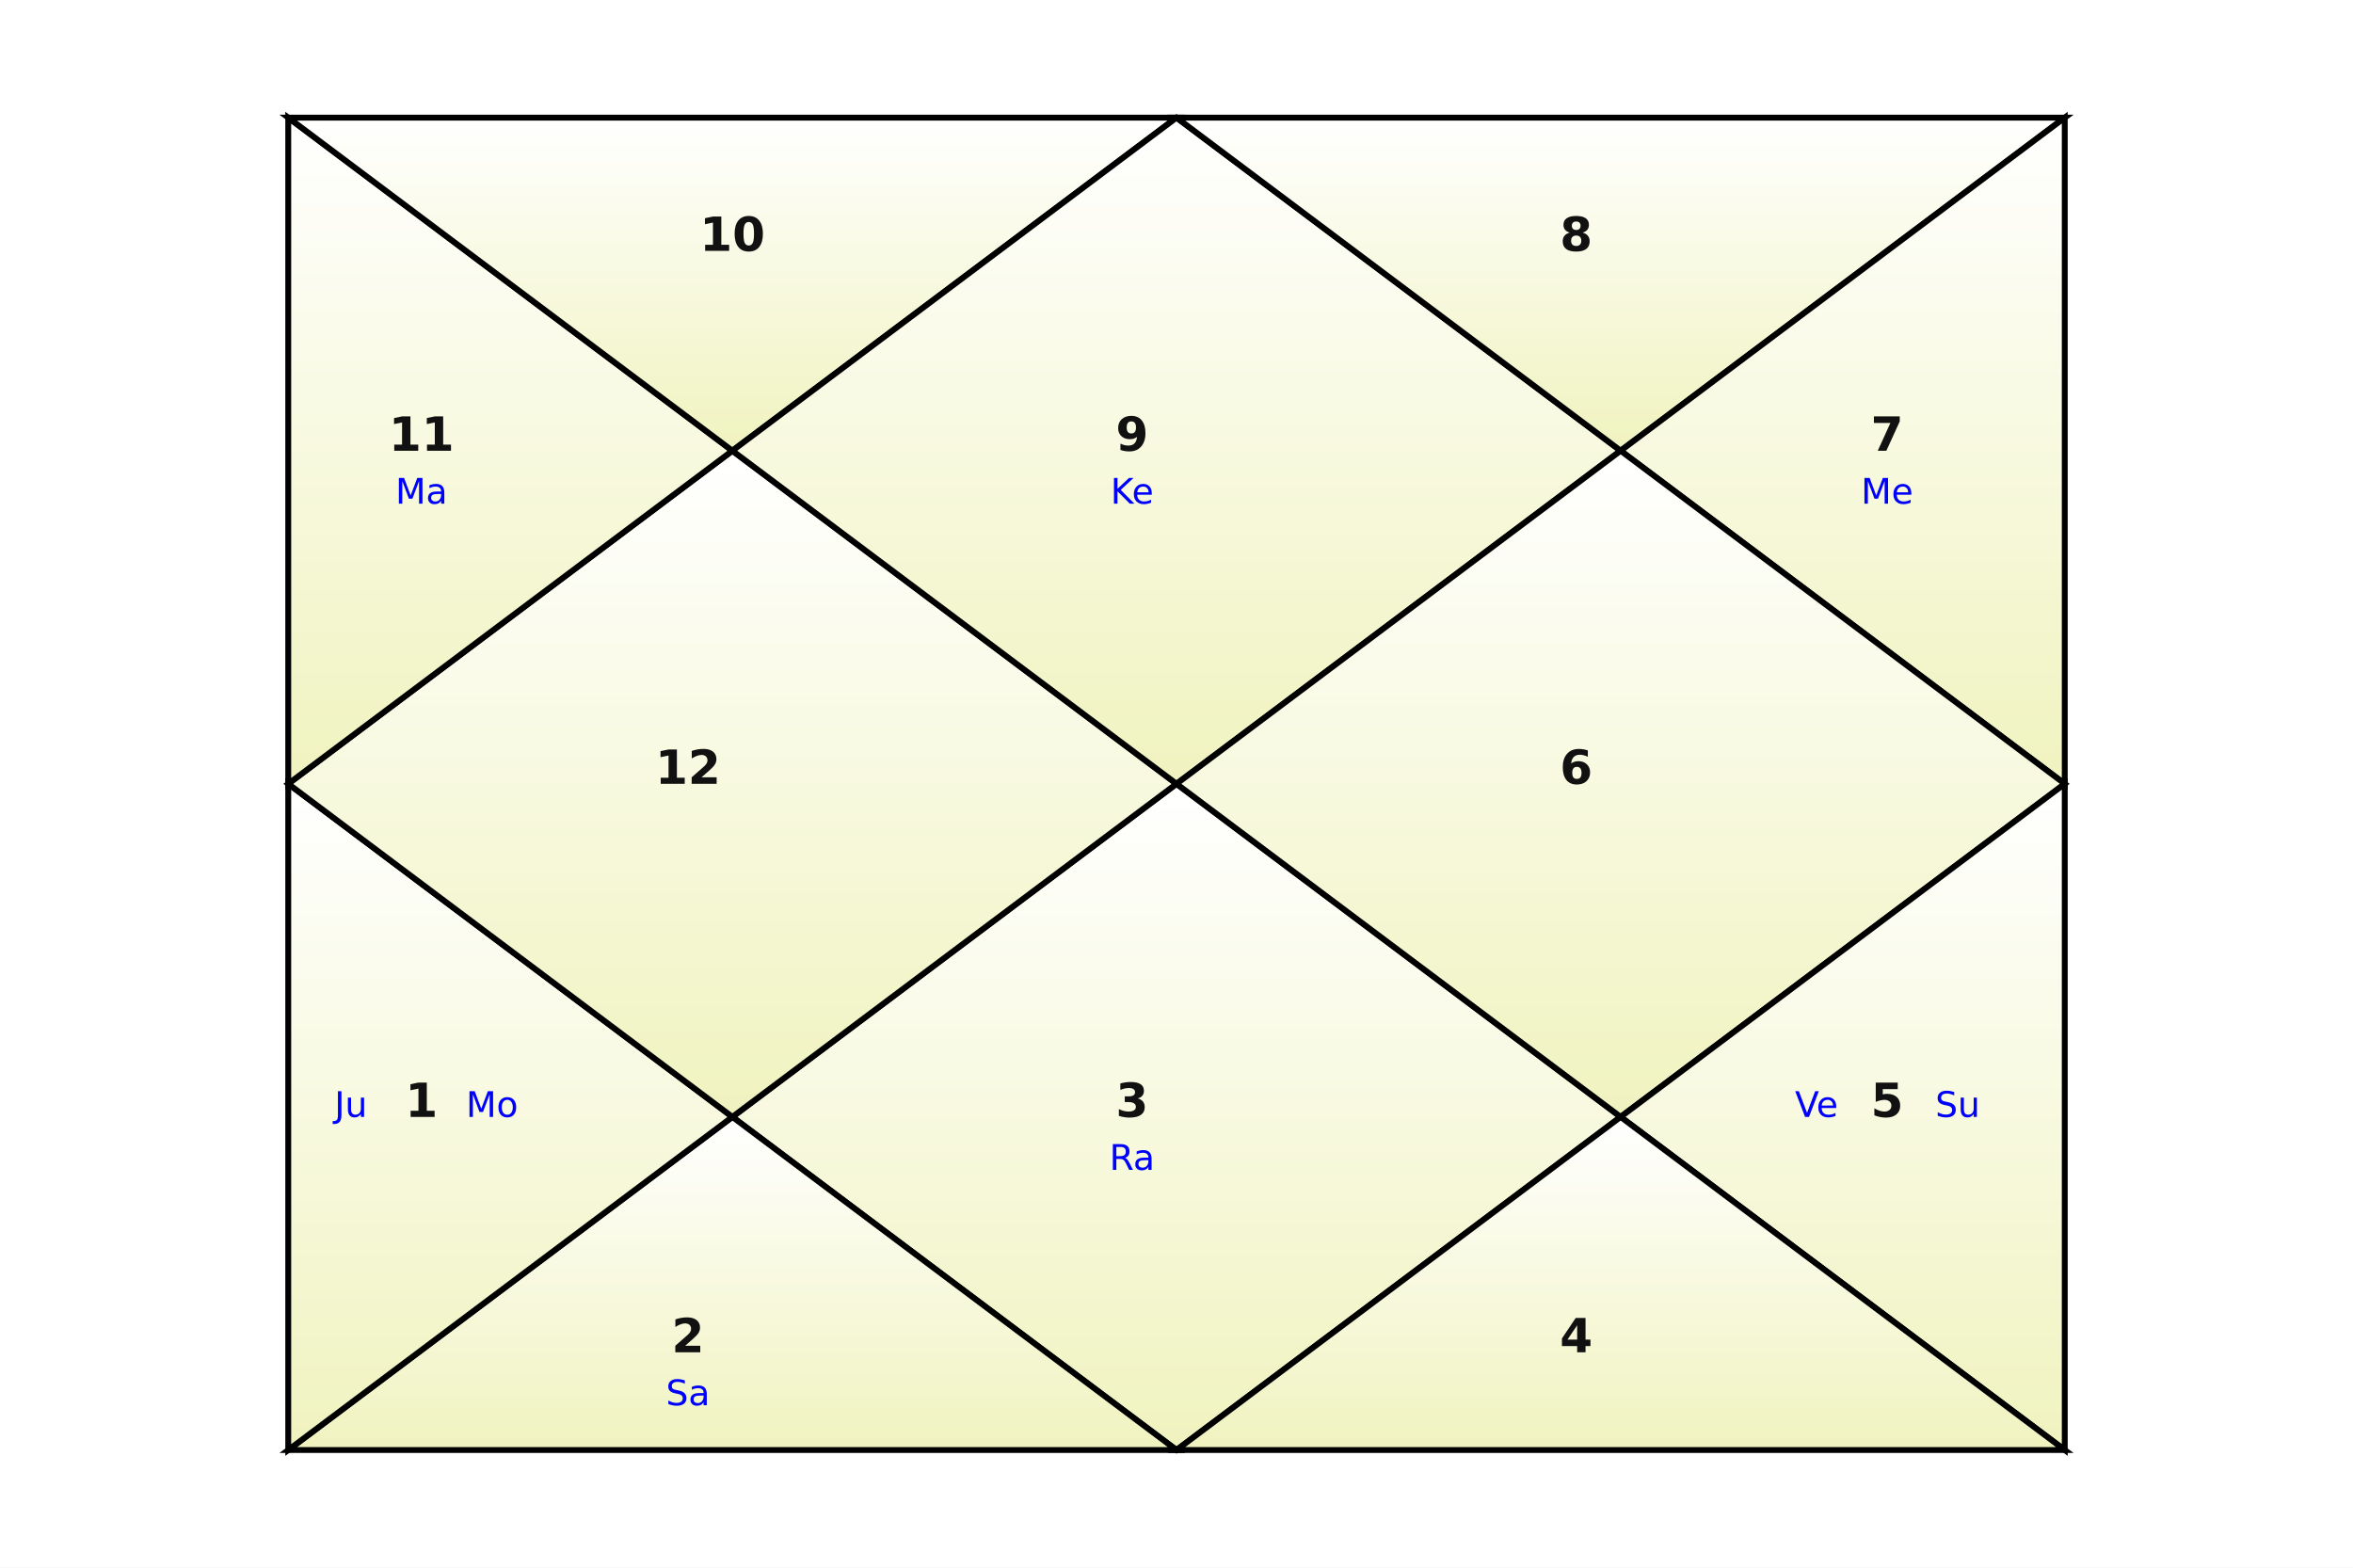
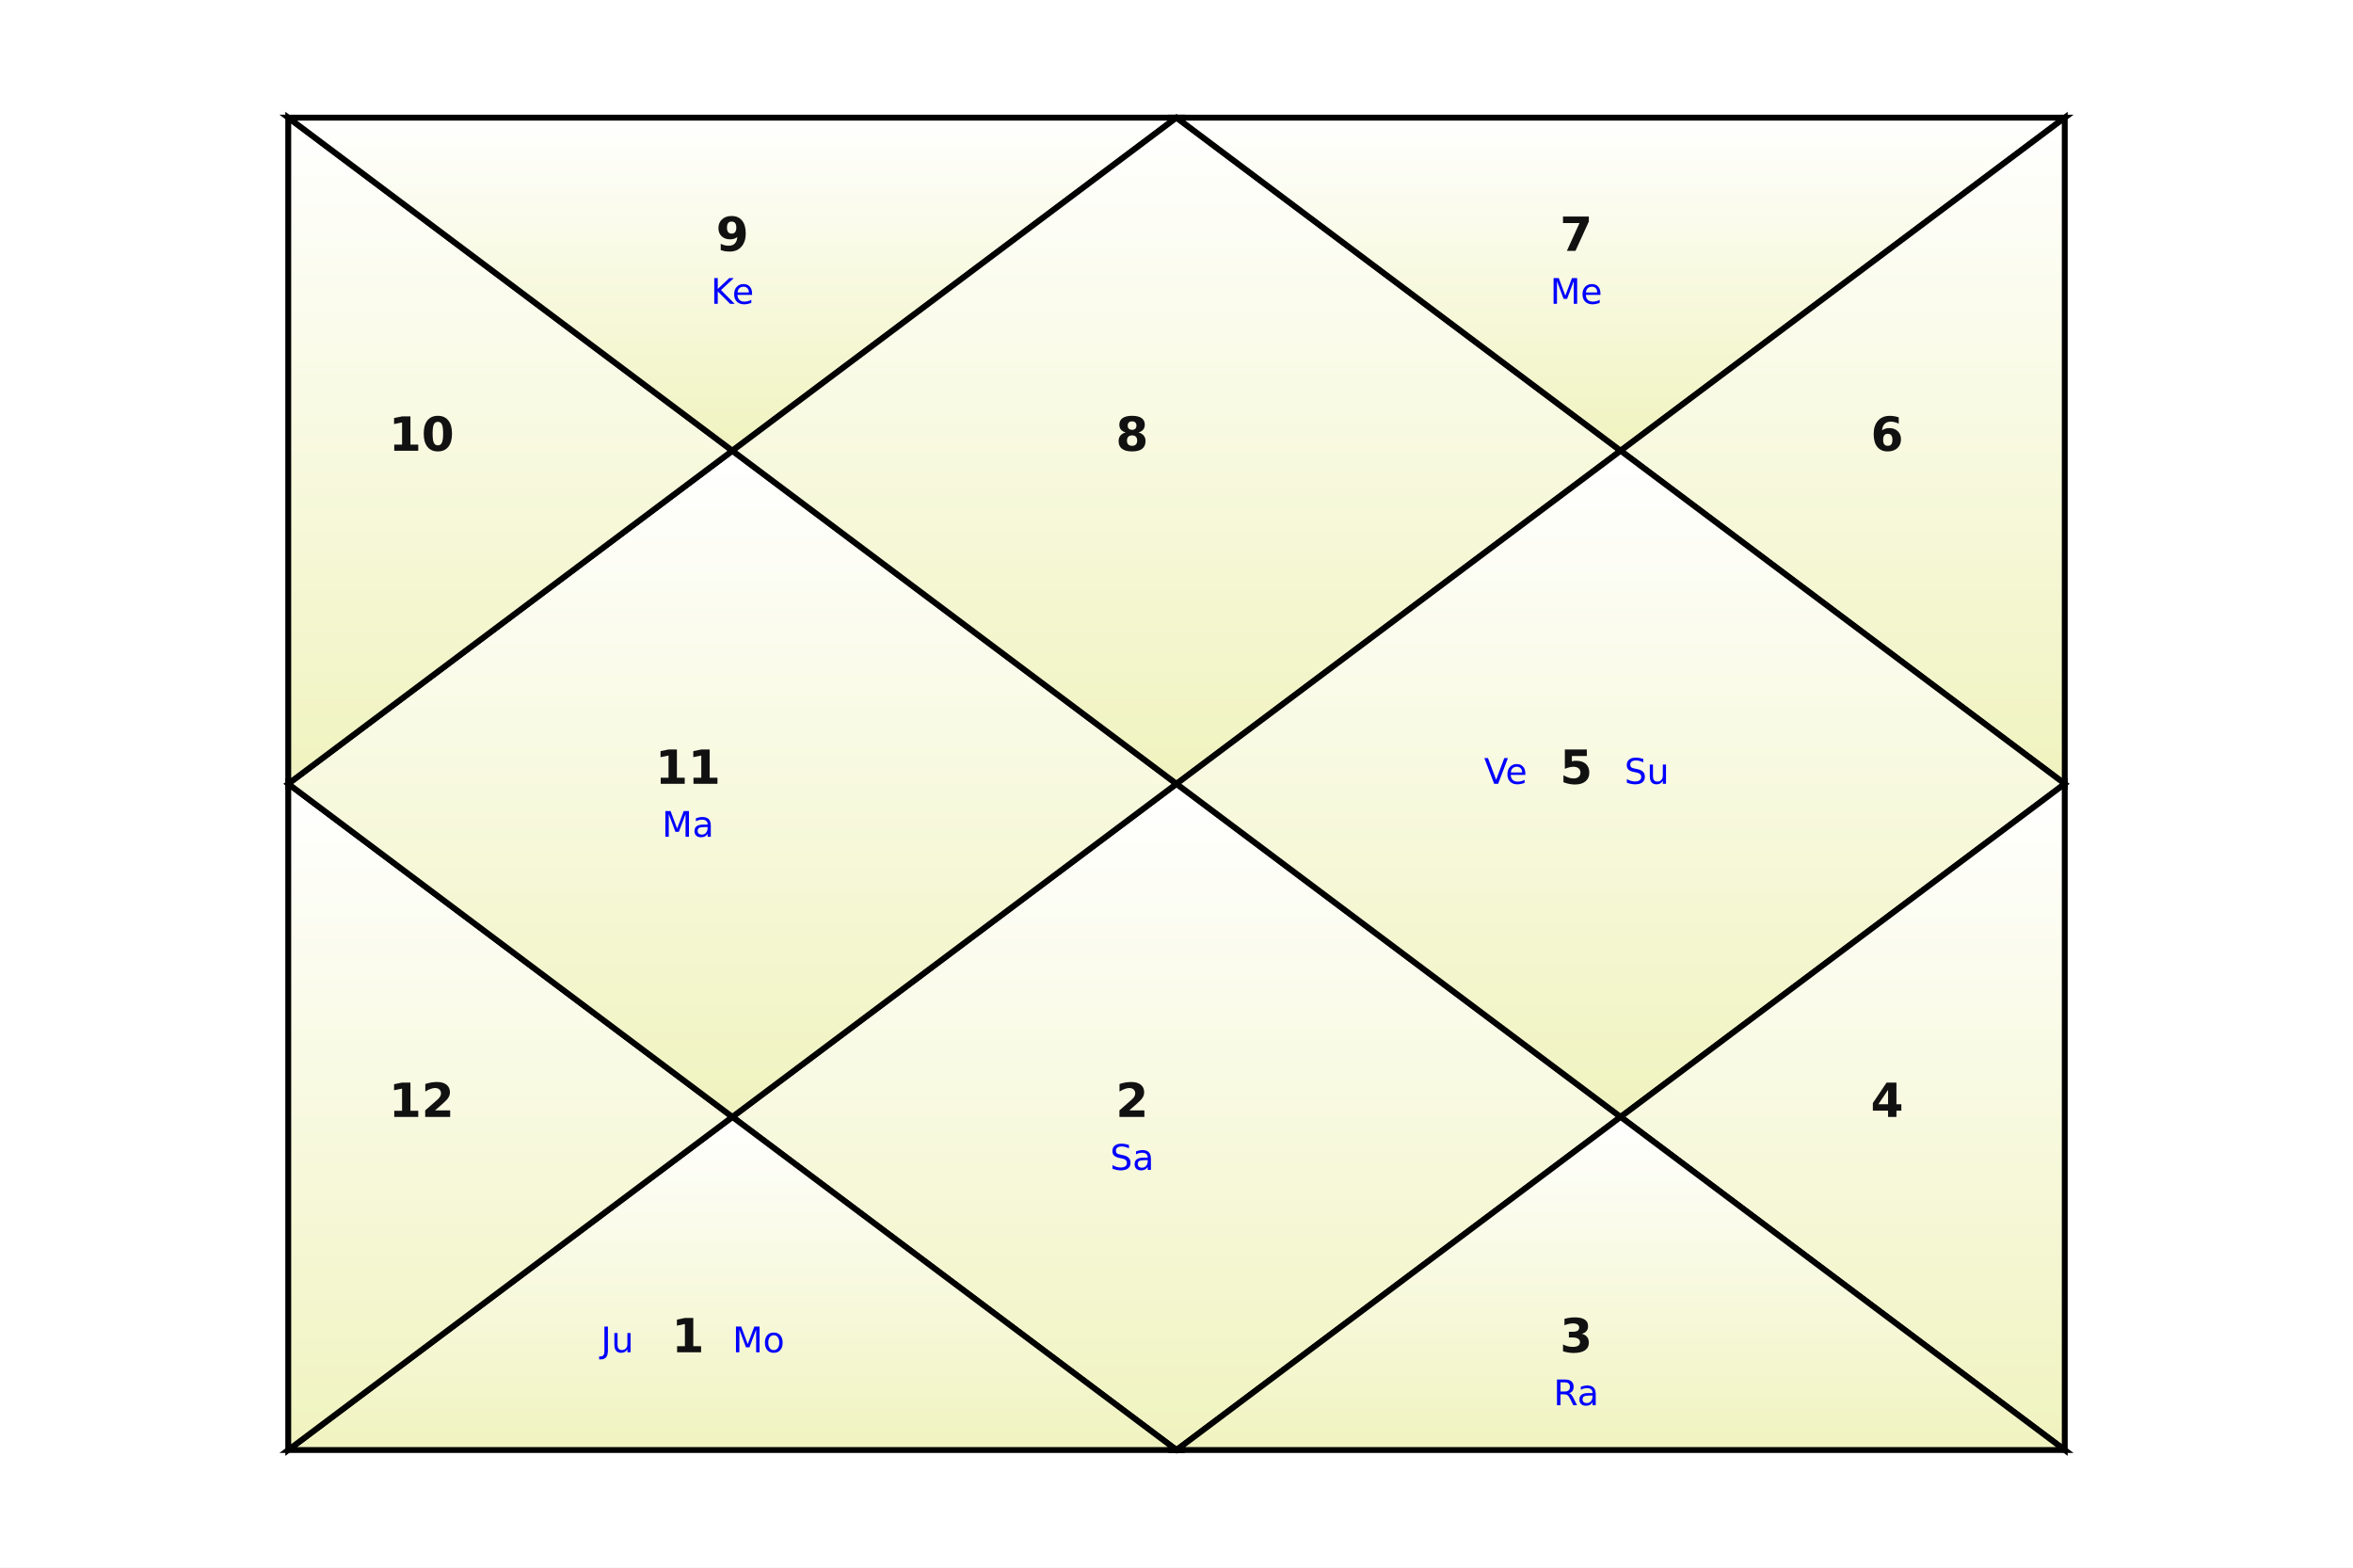
<svg xmlns="http://www.w3.org/2000/svg" baseProfile="full" height="100%" version="1.1" viewBox="0 0 800 533" width="100%">
  <defs>
    <linearGradient id="houseGrad" x1="0" x2="0" y1="0" y2="1">
      <stop offset="0" stop-color="white" />
      <stop offset="1" stop-color="#f0f3bf" />
    </linearGradient>
  </defs>
  <rect fill="white" height="533" width="800" x="0" y="0" />
  <polygon fill="url(#houseGrad)" points="249.0,379.75 400.0,493.0 551.0,379.75 400.0,266.5" stroke="#000" stroke-width="2" />
  <polygon fill="url(#houseGrad)" points="249.0,379.75 98.0,493.0 400.0,493.0" stroke="#000" stroke-width="2" />
  <polygon fill="url(#houseGrad)" points="98.0,266.5 98.0,493.0 249.0,379.75" stroke="#000" stroke-width="2" />
  <polygon fill="url(#houseGrad)" points="98.0,266.5 249.0,379.75 400.0,266.5 249.0,153.25" stroke="#000" stroke-width="2" />
  <polygon fill="url(#houseGrad)" points="98.0,40.0 98.0,266.5 249.0,153.25" stroke="#000" stroke-width="2" />
  <polygon fill="url(#houseGrad)" points="98.0,40.0 249.0,153.25 400.0,40.0" stroke="#000" stroke-width="2" />
  <polygon fill="url(#houseGrad)" points="249.0,153.25 400.0,266.5 551.0,153.25 400.0,40.0" stroke="#000" stroke-width="2" />
  <polygon fill="url(#houseGrad)" points="400.0,40.0 551.0,153.25 702.0,40.0" stroke="#000" stroke-width="2" />
  <polygon fill="url(#houseGrad)" points="551.0,153.25 702.0,266.5 702.0,40.0" stroke="#000" stroke-width="2" />
  <polygon fill="url(#houseGrad)" points="551.0,153.25 400.0,266.5 551.0,379.75 702.0,266.5" stroke="#000" stroke-width="2" />
  <polygon fill="url(#houseGrad)" points="551.0,379.75 702.0,493.0 702.0,266.5" stroke="#000" stroke-width="2" />
  <polygon fill="url(#houseGrad)" points="551.0,379.75 400.0,493.0 702.0,493.0" stroke="#000" stroke-width="2" />
-   <text fill="#111111" font-family="DejaVu Sans, Arial, sans-serif" font-size="16" font-weight="bold" text-anchor="middle" x="384.9" y="153.25">9</text>
-   <text fill="#0000ff" font-family="DejaVu Sans, Arial, sans-serif" font-size="12" text-anchor="middle" x="384.9" y="171.25">Ke</text>
-   <text fill="#111111" font-family="DejaVu Sans, Arial, sans-serif" font-size="16" font-weight="bold" text-anchor="middle" x="249.0" y="85.3">10</text>
-   <text fill="#111111" font-family="DejaVu Sans, Arial, sans-serif" font-size="16" font-weight="bold" text-anchor="middle" x="143.3" y="153.25">11</text>
-   <text fill="#0000ff" font-family="DejaVu Sans, Arial, sans-serif" font-size="12" text-anchor="middle" x="143.3" y="171.25">Ma</text>
-   <text fill="#111111" font-family="DejaVu Sans, Arial, sans-serif" font-size="16" font-weight="bold" text-anchor="middle" x="233.9" y="266.5">12</text>
-   <text fill="#111111" font-family="DejaVu Sans, Arial, sans-serif" font-size="16" font-weight="bold" text-anchor="middle" x="143.3" y="379.75">1</text>
-   <text fill="#0000ff" font-family="DejaVu Sans, Arial, sans-serif" font-size="12" text-anchor="middle" x="167.3" y="379.75">Mo</text>
-   <text fill="#0000ff" font-family="DejaVu Sans, Arial, sans-serif" font-size="12" text-anchor="middle" x="119.3" y="379.75">Ju</text>
-   <text fill="#111111" font-family="DejaVu Sans, Arial, sans-serif" font-size="16" font-weight="bold" text-anchor="middle" x="233.9" y="459.78">2</text>
-   <text fill="#0000ff" font-family="DejaVu Sans, Arial, sans-serif" font-size="12" text-anchor="middle" x="233.9" y="477.78">Sa</text>
-   <text fill="#111111" font-family="DejaVu Sans, Arial, sans-serif" font-size="16" font-weight="bold" text-anchor="middle" x="384.9" y="379.75">3</text>
-   <text fill="#0000ff" font-family="DejaVu Sans, Arial, sans-serif" font-size="12" text-anchor="middle" x="384.9" y="397.75">Ra</text>
-   <text fill="#111111" font-family="DejaVu Sans, Arial, sans-serif" font-size="16" font-weight="bold" text-anchor="middle" x="535.9" y="459.78">4</text>
-   <text fill="#111111" font-family="DejaVu Sans, Arial, sans-serif" font-size="16" font-weight="bold" text-anchor="middle" x="641.6" y="379.75">5</text>
-   <text fill="#0000ff" font-family="DejaVu Sans, Arial, sans-serif" font-size="12" text-anchor="middle" x="665.6" y="379.75">Su</text>
-   <text fill="#0000ff" font-family="DejaVu Sans, Arial, sans-serif" font-size="12" text-anchor="middle" x="617.6" y="379.75">Ve</text>
-   <text fill="#111111" font-family="DejaVu Sans, Arial, sans-serif" font-size="16" font-weight="bold" text-anchor="middle" x="535.9" y="266.5">6</text>
-   <text fill="#111111" font-family="DejaVu Sans, Arial, sans-serif" font-size="16" font-weight="bold" text-anchor="middle" x="641.6" y="153.25">7</text>
-   <text fill="#0000ff" font-family="DejaVu Sans, Arial, sans-serif" font-size="12" text-anchor="middle" x="641.6" y="171.25">Me</text>
-   <text fill="#111111" font-family="DejaVu Sans, Arial, sans-serif" font-size="16" font-weight="bold" text-anchor="middle" x="535.9" y="85.3">8</text>
+   <text fill="#111111" font-family="DejaVu Sans, Arial, sans-serif" font-size="16" font-weight="bold" text-anchor="middle" x="384.9" y="153.25">8</text>
+   <text fill="#111111" font-family="DejaVu Sans, Arial, sans-serif" font-size="16" font-weight="bold" text-anchor="middle" x="249.0" y="85.3">9</text>
+   <text fill="#0000ff" font-family="DejaVu Sans, Arial, sans-serif" font-size="12" text-anchor="middle" x="249.0" y="103.3">Ke</text>
+   <text fill="#111111" font-family="DejaVu Sans, Arial, sans-serif" font-size="16" font-weight="bold" text-anchor="middle" x="143.3" y="153.25">10</text>
+   <text fill="#111111" font-family="DejaVu Sans, Arial, sans-serif" font-size="16" font-weight="bold" text-anchor="middle" x="233.9" y="266.5">11</text>
+   <text fill="#0000ff" font-family="DejaVu Sans, Arial, sans-serif" font-size="12" text-anchor="middle" x="233.9" y="284.5">Ma</text>
+   <text fill="#111111" font-family="DejaVu Sans, Arial, sans-serif" font-size="16" font-weight="bold" text-anchor="middle" x="143.3" y="379.75">12</text>
+   <text fill="#111111" font-family="DejaVu Sans, Arial, sans-serif" font-size="16" font-weight="bold" text-anchor="middle" x="233.9" y="459.78">1</text>
+   <text fill="#0000ff" font-family="DejaVu Sans, Arial, sans-serif" font-size="12" text-anchor="middle" x="257.9" y="459.78">Mo</text>
+   <text fill="#0000ff" font-family="DejaVu Sans, Arial, sans-serif" font-size="12" text-anchor="middle" x="209.9" y="459.78">Ju</text>
+   <text fill="#111111" font-family="DejaVu Sans, Arial, sans-serif" font-size="16" font-weight="bold" text-anchor="middle" x="384.9" y="379.75">2</text>
+   <text fill="#0000ff" font-family="DejaVu Sans, Arial, sans-serif" font-size="12" text-anchor="middle" x="384.9" y="397.75">Sa</text>
+   <text fill="#111111" font-family="DejaVu Sans, Arial, sans-serif" font-size="16" font-weight="bold" text-anchor="middle" x="535.9" y="459.78">3</text>
+   <text fill="#0000ff" font-family="DejaVu Sans, Arial, sans-serif" font-size="12" text-anchor="middle" x="535.9" y="477.78">Ra</text>
+   <text fill="#111111" font-family="DejaVu Sans, Arial, sans-serif" font-size="16" font-weight="bold" text-anchor="middle" x="641.6" y="379.75">4</text>
+   <text fill="#111111" font-family="DejaVu Sans, Arial, sans-serif" font-size="16" font-weight="bold" text-anchor="middle" x="535.9" y="266.5">5</text>
+   <text fill="#0000ff" font-family="DejaVu Sans, Arial, sans-serif" font-size="12" text-anchor="middle" x="559.9" y="266.5">Su</text>
+   <text fill="#0000ff" font-family="DejaVu Sans, Arial, sans-serif" font-size="12" text-anchor="middle" x="511.9" y="266.5">Ve</text>
+   <text fill="#111111" font-family="DejaVu Sans, Arial, sans-serif" font-size="16" font-weight="bold" text-anchor="middle" x="641.6" y="153.25">6</text>
+   <text fill="#111111" font-family="DejaVu Sans, Arial, sans-serif" font-size="16" font-weight="bold" text-anchor="middle" x="535.9" y="85.3">7</text>
+   <text fill="#0000ff" font-family="DejaVu Sans, Arial, sans-serif" font-size="12" text-anchor="middle" x="535.9" y="103.3">Me</text>
</svg>
